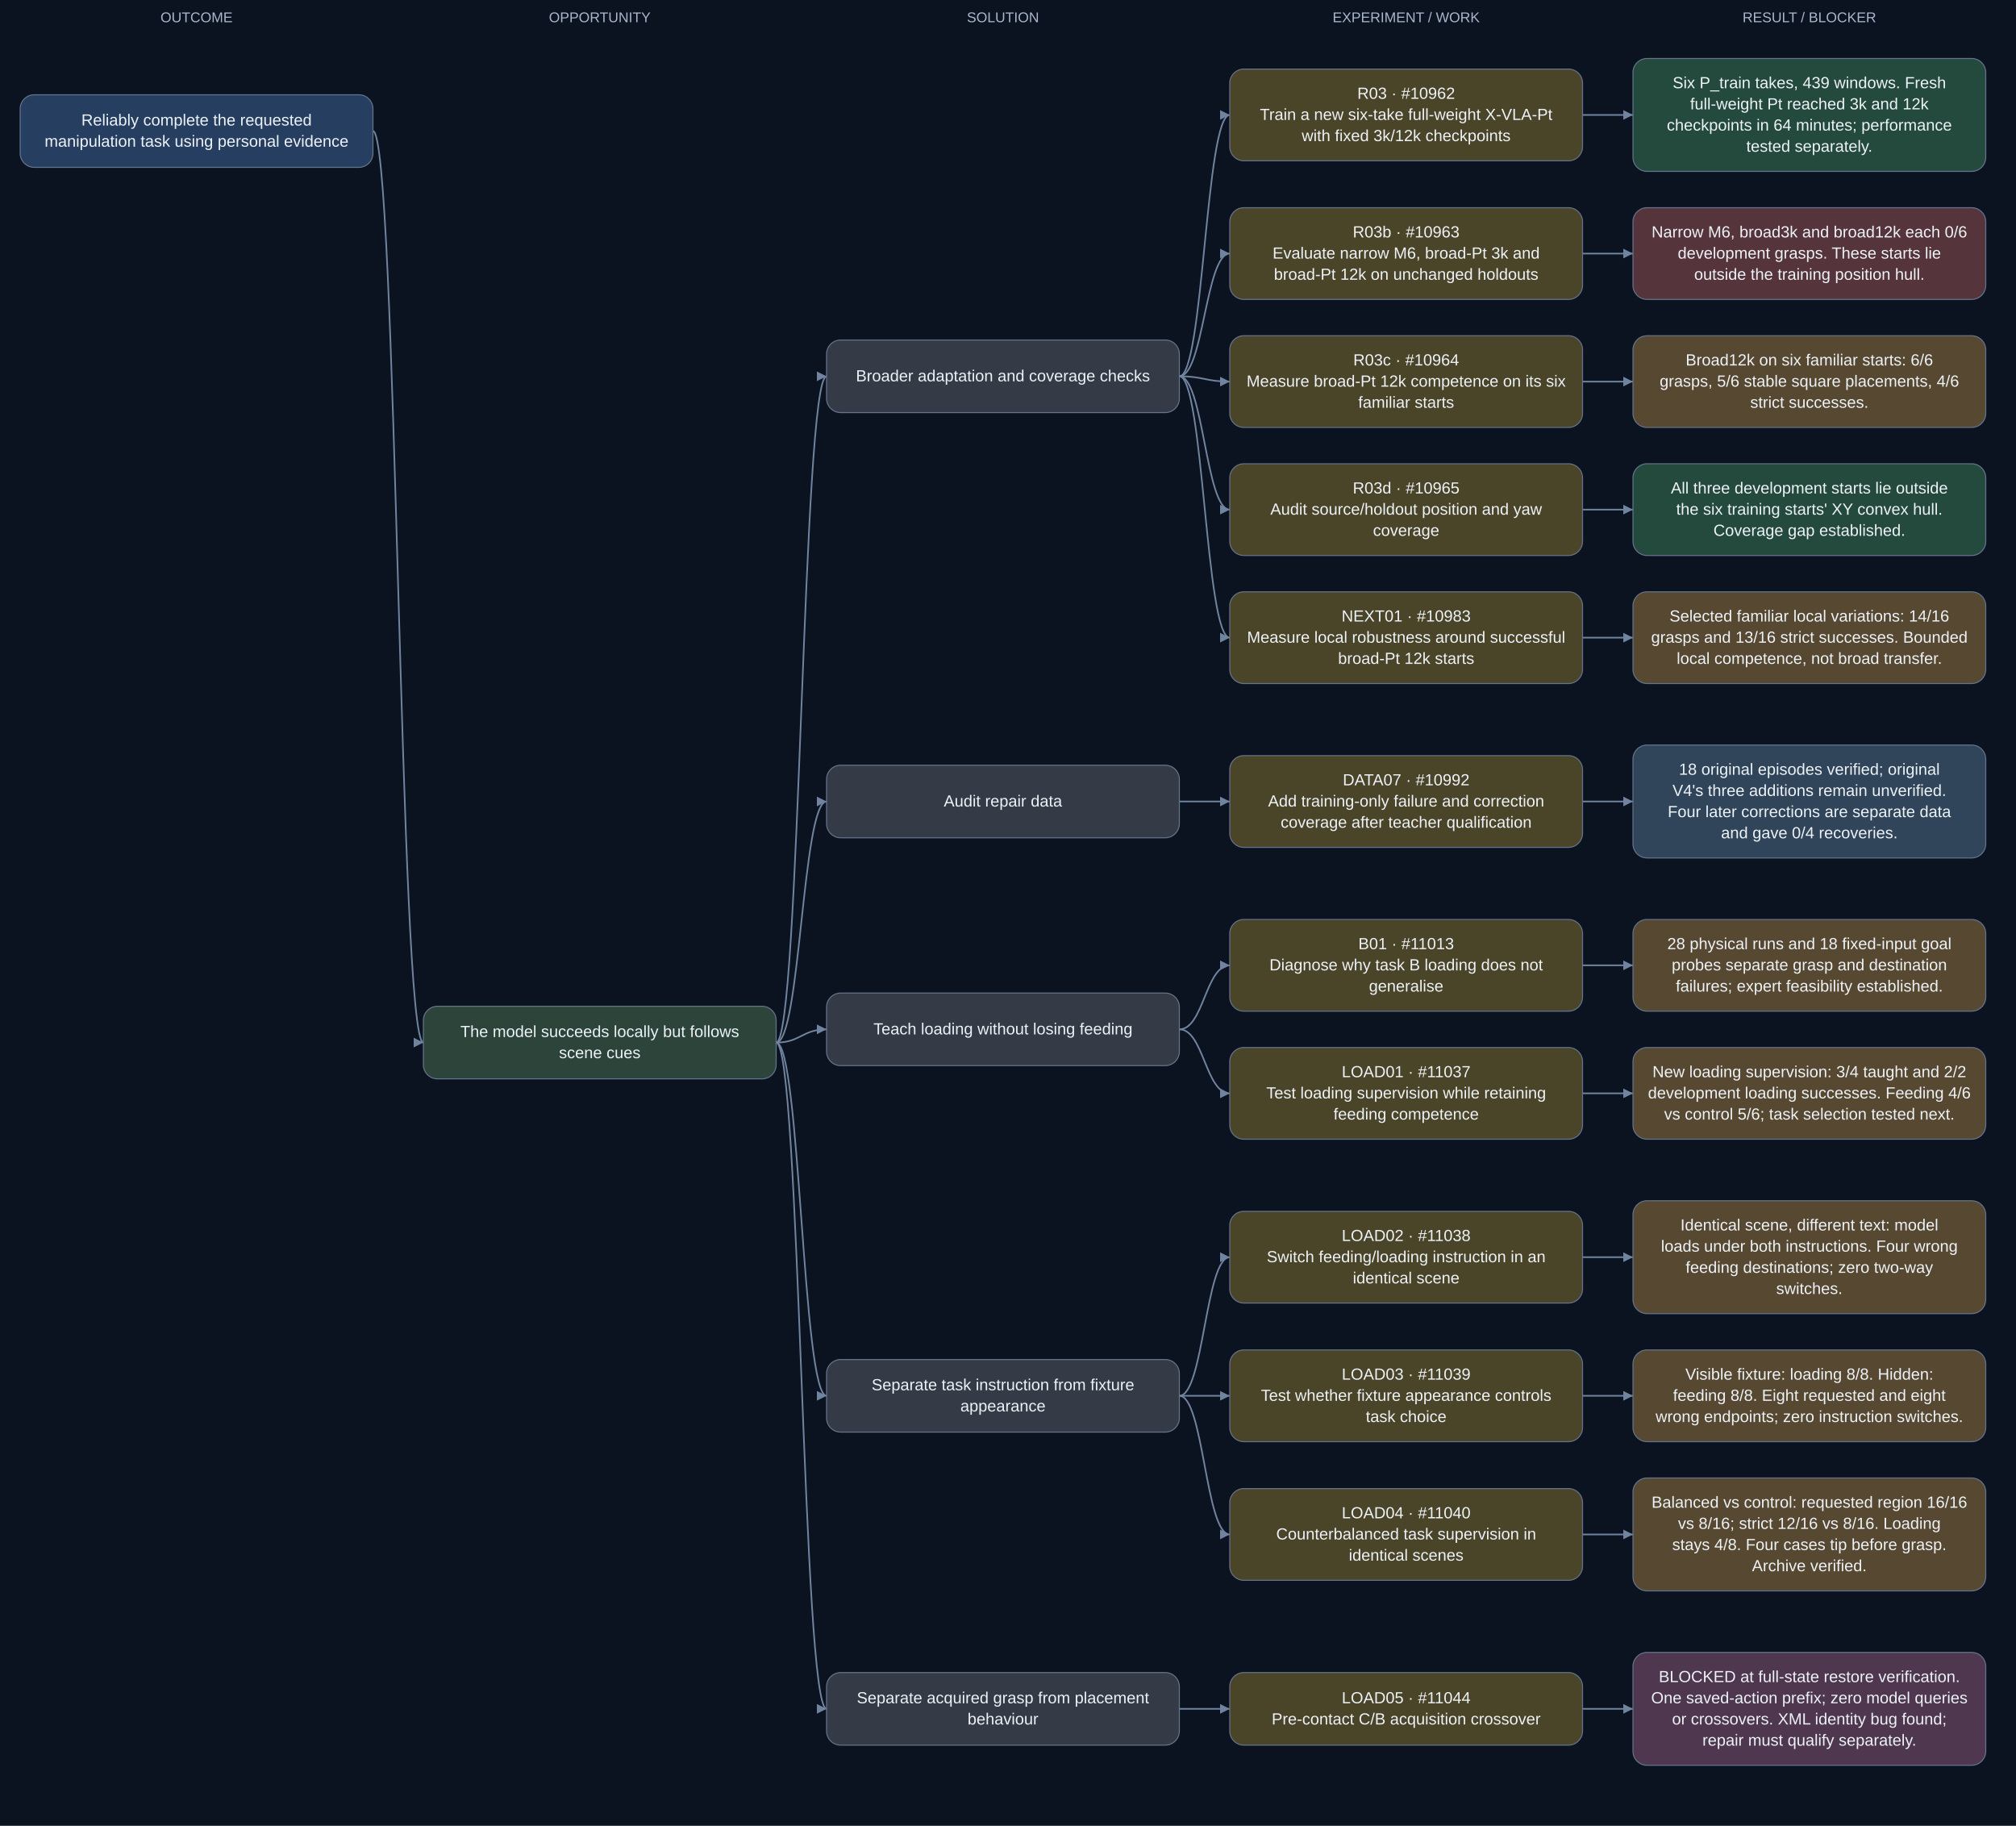
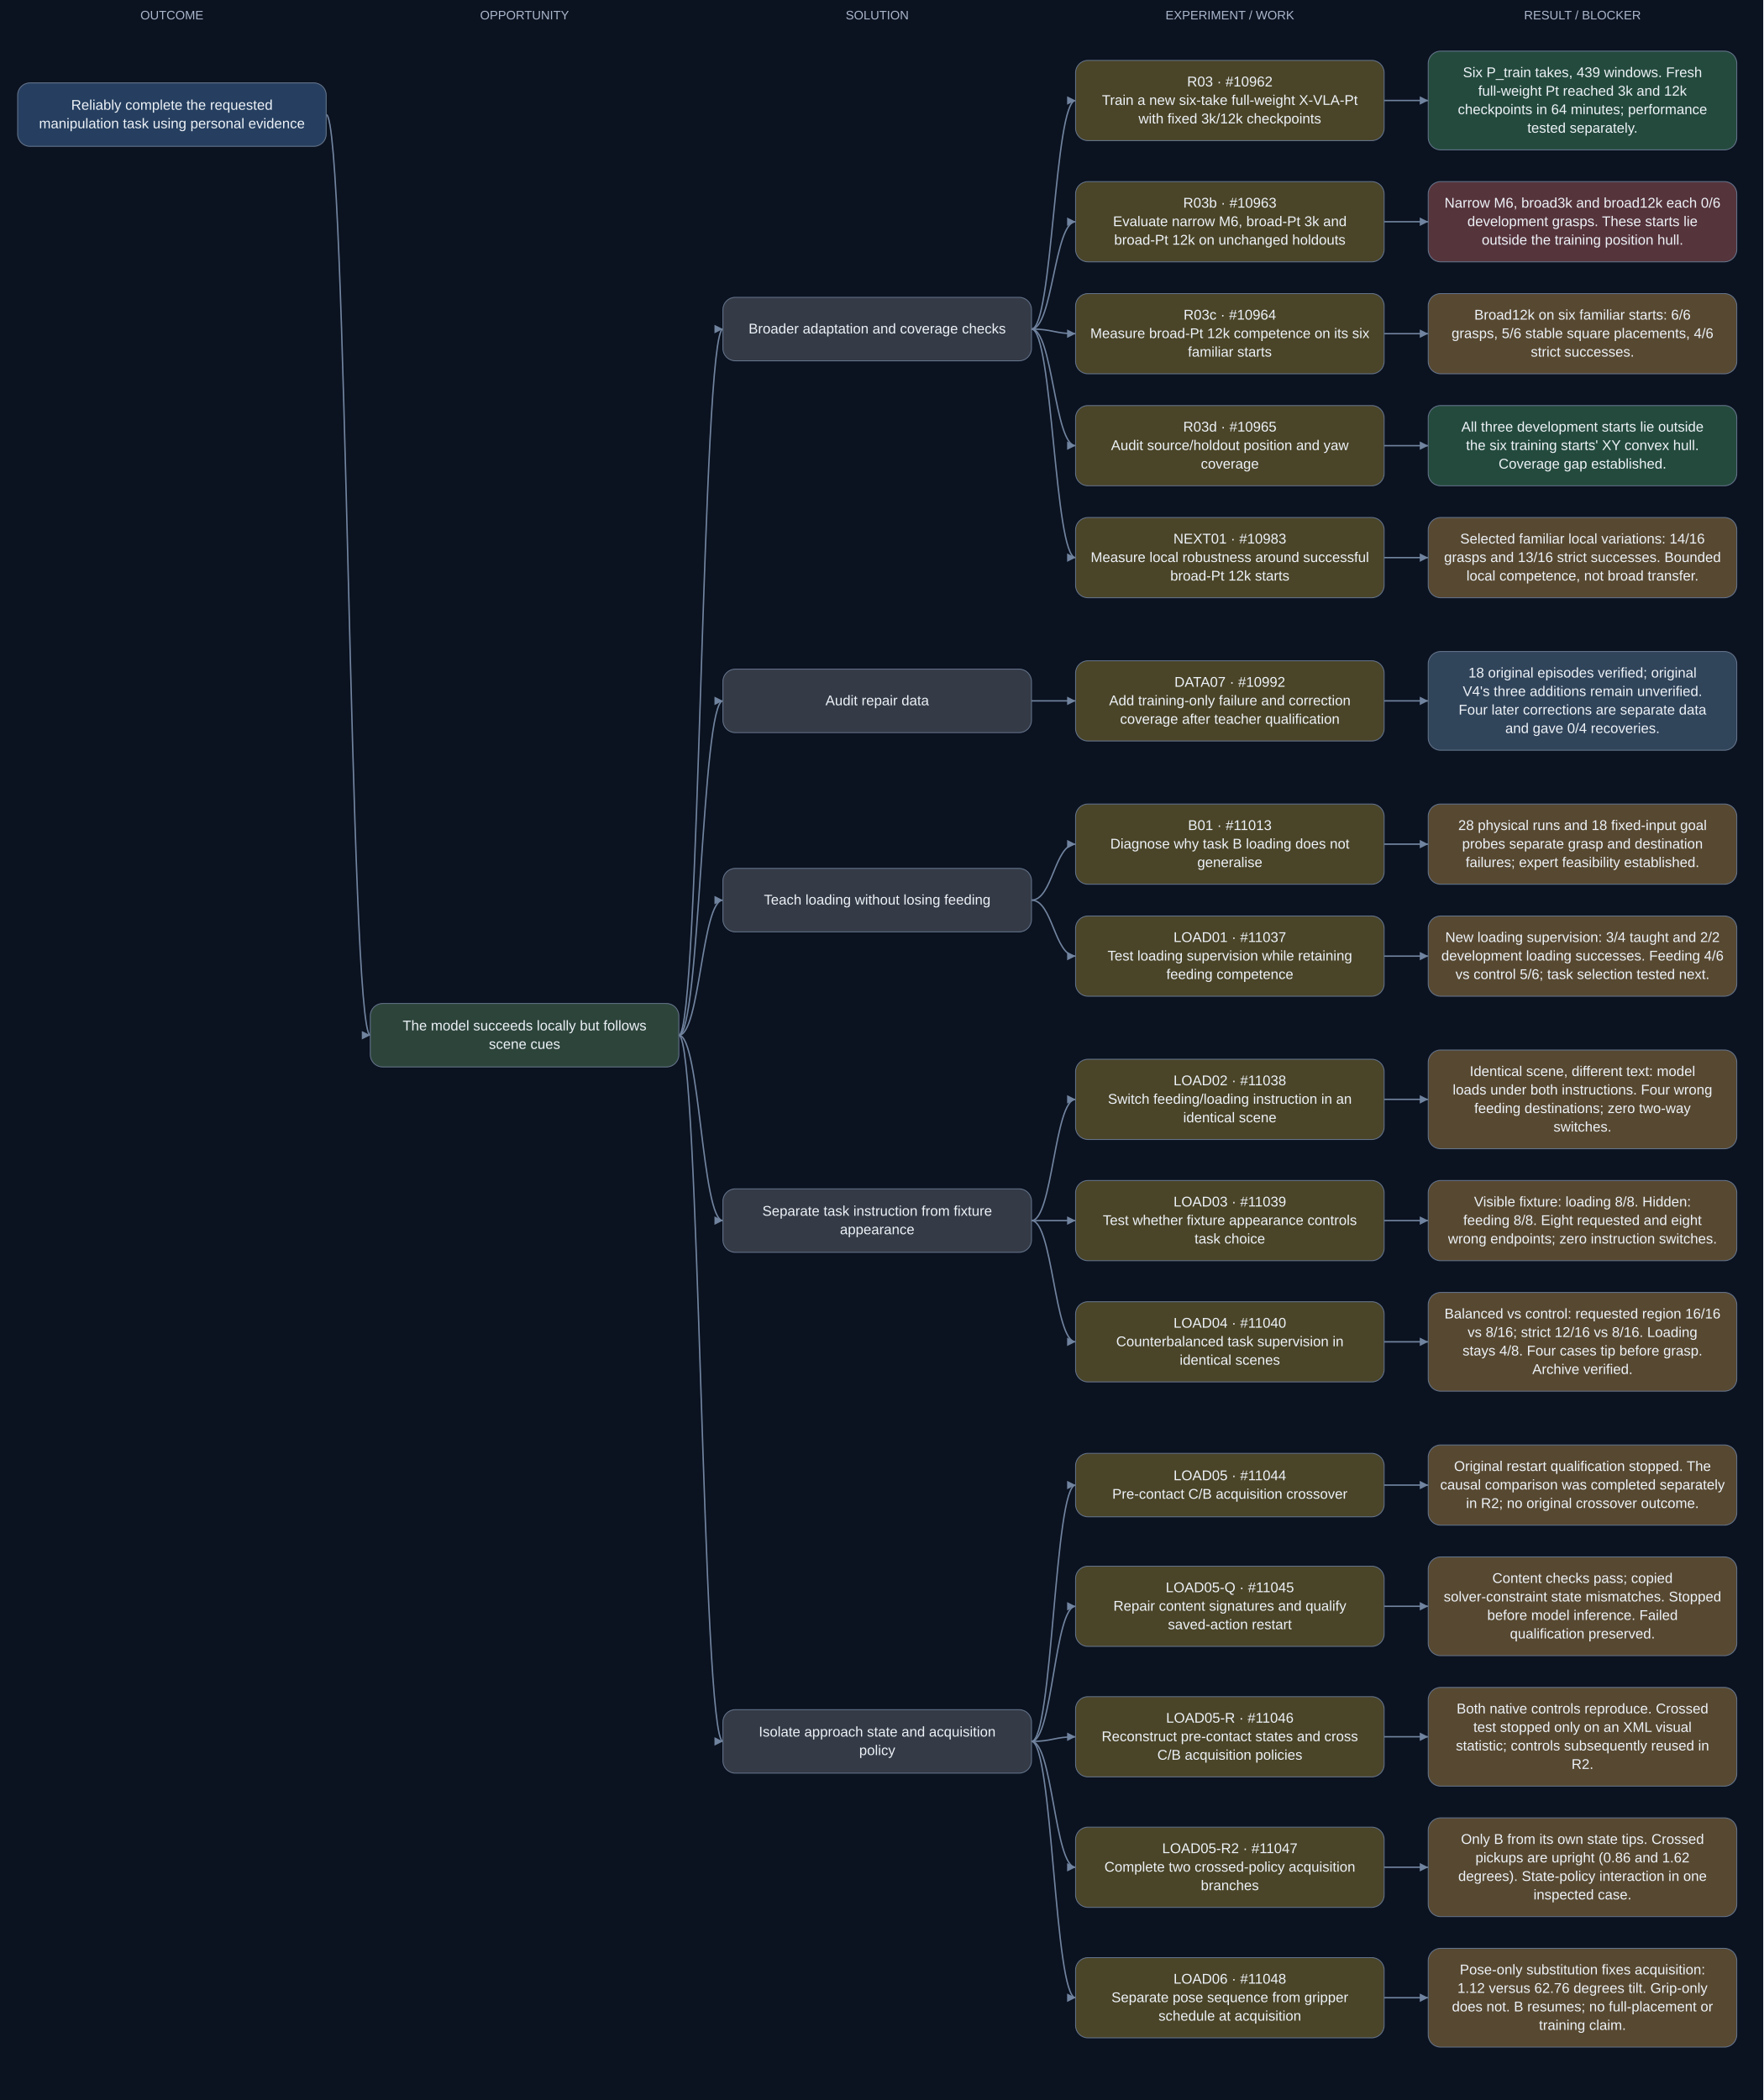
- <svg xmlns="http://www.w3.org/2000/svg" width="2000" height="1811.0" viewBox="0 0 2000 1811.0" role="img" aria-label="Typhon opportunity solution tree: generalisation">
-   <rect width="2000" height="1811.0" fill="#0b1220" />
+ <svg xmlns="http://www.w3.org/2000/svg" width="2000" height="2382.0" viewBox="0 0 2000 2382.0" role="img" aria-label="Typhon opportunity solution tree: generalisation">
+   <rect width="2000" height="2382.0" fill="#0b1220" />
  <defs>
    <marker id="arrow" markerWidth="6" markerHeight="6" refX="6" refY="3" orient="auto">
      <path d="M0,0 L6,3 L0,6 Z" fill="#71849f" />
    </marker>
  </defs>
  <text x="195" y="22" text-anchor="middle" fill="#aab7cc" font-family="Arial,sans-serif" font-size="14">OUTCOME</text>
  <text x="595" y="22" text-anchor="middle" fill="#aab7cc" font-family="Arial,sans-serif" font-size="14">OPPORTUNITY</text>
  <text x="995" y="22" text-anchor="middle" fill="#aab7cc" font-family="Arial,sans-serif" font-size="14">SOLUTION</text>
  <text x="1395" y="22" text-anchor="middle" fill="#aab7cc" font-family="Arial,sans-serif" font-size="14">EXPERIMENT / WORK</text>
  <text x="1795" y="22" text-anchor="middle" fill="#aab7cc" font-family="Arial,sans-serif" font-size="14">RESULT / BLOCKER</text>
  <path d="M1170,373.25 C1194,373.25 1196,114.0 1220,114.0" fill="none" stroke="#71849f" stroke-width="1.6" marker-end="url(#arrow)" />
  <path d="M1570,114.0 C1594,114.0 1596,114.0 1620,114.0" fill="none" stroke="#71849f" stroke-width="1.6" marker-end="url(#arrow)" />
  <path d="M1170,373.25 C1194,373.25 1196,251.5 1220,251.5" fill="none" stroke="#71849f" stroke-width="1.6" marker-end="url(#arrow)" />
  <path d="M1570,251.5 C1594,251.5 1596,251.5 1620,251.5" fill="none" stroke="#71849f" stroke-width="1.6" marker-end="url(#arrow)" />
  <path d="M1170,373.25 C1194,373.25 1196,378.5 1220,378.5" fill="none" stroke="#71849f" stroke-width="1.6" marker-end="url(#arrow)" />
  <path d="M1570,378.5 C1594,378.5 1596,378.5 1620,378.5" fill="none" stroke="#71849f" stroke-width="1.6" marker-end="url(#arrow)" />
  <path d="M1170,373.25 C1194,373.25 1196,505.5 1220,505.5" fill="none" stroke="#71849f" stroke-width="1.6" marker-end="url(#arrow)" />
  <path d="M1570,505.5 C1594,505.5 1596,505.5 1620,505.5" fill="none" stroke="#71849f" stroke-width="1.6" marker-end="url(#arrow)" />
  <path d="M1170,373.25 C1194,373.25 1196,632.5 1220,632.5" fill="none" stroke="#71849f" stroke-width="1.6" marker-end="url(#arrow)" />
  <path d="M1570,632.5 C1594,632.5 1596,632.5 1620,632.5" fill="none" stroke="#71849f" stroke-width="1.6" marker-end="url(#arrow)" />
-   <path d="M770,1034.12 C794,1034.12 796,373.25 820,373.25" fill="none" stroke="#71849f" stroke-width="1.6" marker-end="url(#arrow)" />
+   <path d="M770,1174.25 C794,1174.25 796,373.25 820,373.25" fill="none" stroke="#71849f" stroke-width="1.6" marker-end="url(#arrow)" />
  <path d="M1170,795.0 C1194,795.0 1196,795.0 1220,795.0" fill="none" stroke="#71849f" stroke-width="1.6" marker-end="url(#arrow)" />
  <path d="M1570,795.0 C1594,795.0 1596,795.0 1620,795.0" fill="none" stroke="#71849f" stroke-width="1.6" marker-end="url(#arrow)" />
-   <path d="M770,1034.12 C794,1034.12 796,795.0 820,795.0" fill="none" stroke="#71849f" stroke-width="1.6" marker-end="url(#arrow)" />
+   <path d="M770,1174.25 C794,1174.25 796,795.0 820,795.0" fill="none" stroke="#71849f" stroke-width="1.6" marker-end="url(#arrow)" />
  <path d="M1170,1021.0 C1194,1021.0 1196,957.5 1220,957.5" fill="none" stroke="#71849f" stroke-width="1.6" marker-end="url(#arrow)" />
  <path d="M1570,957.5 C1594,957.5 1596,957.5 1620,957.5" fill="none" stroke="#71849f" stroke-width="1.6" marker-end="url(#arrow)" />
  <path d="M1170,1021.0 C1194,1021.0 1196,1084.5 1220,1084.5" fill="none" stroke="#71849f" stroke-width="1.6" marker-end="url(#arrow)" />
  <path d="M1570,1084.5 C1594,1084.5 1596,1084.5 1620,1084.5" fill="none" stroke="#71849f" stroke-width="1.6" marker-end="url(#arrow)" />
-   <path d="M770,1034.12 C794,1034.12 796,1021.0 820,1021.0" fill="none" stroke="#71849f" stroke-width="1.6" marker-end="url(#arrow)" />
+   <path d="M770,1174.25 C794,1174.25 796,1021.0 820,1021.0" fill="none" stroke="#71849f" stroke-width="1.6" marker-end="url(#arrow)" />
  <path d="M1170,1384.5 C1194,1384.5 1196,1247.0 1220,1247.0" fill="none" stroke="#71849f" stroke-width="1.6" marker-end="url(#arrow)" />
  <path d="M1570,1247.0 C1594,1247.0 1596,1247.0 1620,1247.0" fill="none" stroke="#71849f" stroke-width="1.6" marker-end="url(#arrow)" />
  <path d="M1170,1384.5 C1194,1384.5 1196,1384.5 1220,1384.5" fill="none" stroke="#71849f" stroke-width="1.6" marker-end="url(#arrow)" />
  <path d="M1570,1384.5 C1594,1384.5 1596,1384.5 1620,1384.5" fill="none" stroke="#71849f" stroke-width="1.6" marker-end="url(#arrow)" />
  <path d="M1170,1384.5 C1194,1384.5 1196,1522.0 1220,1522.0" fill="none" stroke="#71849f" stroke-width="1.6" marker-end="url(#arrow)" />
  <path d="M1570,1522.0 C1594,1522.0 1596,1522.0 1620,1522.0" fill="none" stroke="#71849f" stroke-width="1.6" marker-end="url(#arrow)" />
-   <path d="M770,1034.12 C794,1034.12 796,1384.5 820,1384.5" fill="none" stroke="#71849f" stroke-width="1.6" marker-end="url(#arrow)" />
-   <path d="M1170,1695.0 C1194,1695.0 1196,1695.0 1220,1695.0" fill="none" stroke="#71849f" stroke-width="1.6" marker-end="url(#arrow)" />
-   <path d="M1570,1695.0 C1594,1695.0 1596,1695.0 1620,1695.0" fill="none" stroke="#71849f" stroke-width="1.6" marker-end="url(#arrow)" />
-   <path d="M770,1034.12 C794,1034.12 796,1695.0 820,1695.0" fill="none" stroke="#71849f" stroke-width="1.6" marker-end="url(#arrow)" />
-   <path d="M370,130.0 C394,130.0 396,1034.12 420,1034.12" fill="none" stroke="#71849f" stroke-width="1.6" marker-end="url(#arrow)" />
+   <path d="M770,1174.25 C794,1174.25 796,1384.5 820,1384.5" fill="none" stroke="#71849f" stroke-width="1.6" marker-end="url(#arrow)" />
+   <path d="M1170,1975.25 C1194,1975.25 1196,1684.5 1220,1684.5" fill="none" stroke="#71849f" stroke-width="1.6" marker-end="url(#arrow)" />
+   <path d="M1570,1684.5 C1594,1684.5 1596,1684.5 1620,1684.5" fill="none" stroke="#71849f" stroke-width="1.6" marker-end="url(#arrow)" />
+   <path d="M1170,1975.25 C1194,1975.25 1196,1822.0 1220,1822.0" fill="none" stroke="#71849f" stroke-width="1.6" marker-end="url(#arrow)" />
+   <path d="M1570,1822.0 C1594,1822.0 1596,1822.0 1620,1822.0" fill="none" stroke="#71849f" stroke-width="1.6" marker-end="url(#arrow)" />
+   <path d="M1170,1975.25 C1194,1975.25 1196,1970.0 1220,1970.0" fill="none" stroke="#71849f" stroke-width="1.6" marker-end="url(#arrow)" />
+   <path d="M1570,1970.0 C1594,1970.0 1596,1970.0 1620,1970.0" fill="none" stroke="#71849f" stroke-width="1.6" marker-end="url(#arrow)" />
+   <path d="M1170,1975.25 C1194,1975.25 1196,2118.0 1220,2118.0" fill="none" stroke="#71849f" stroke-width="1.6" marker-end="url(#arrow)" />
+   <path d="M1570,2118.0 C1594,2118.0 1596,2118.0 1620,2118.0" fill="none" stroke="#71849f" stroke-width="1.6" marker-end="url(#arrow)" />
+   <path d="M1170,1975.25 C1194,1975.25 1196,2266.0 1220,2266.0" fill="none" stroke="#71849f" stroke-width="1.6" marker-end="url(#arrow)" />
+   <path d="M1570,2266.0 C1594,2266.0 1596,2266.0 1620,2266.0" fill="none" stroke="#71849f" stroke-width="1.6" marker-end="url(#arrow)" />
+   <path d="M770,1174.25 C794,1174.25 796,1975.25 820,1975.25" fill="none" stroke="#71849f" stroke-width="1.6" marker-end="url(#arrow)" />
+   <path d="M370,130.0 C394,130.0 396,1174.25 420,1174.25" fill="none" stroke="#71849f" stroke-width="1.6" marker-end="url(#arrow)" />
  <a href="http://127.0.0.1:4001/?project=typhon-research#ticket=10962" target="_blank">
    <g id="T10962">
      <rect x="1220" y="68.5" width="350" height="91" rx="14" fill="#4a4428" stroke="#64748b" />
      <text x="1395" y="98.0" text-anchor="middle" fill="#edf2f7" font-family="Arial,sans-serif" font-size="16">R03 · #10962</text>
      <text x="1395" y="119.0" text-anchor="middle" fill="#edf2f7" font-family="Arial,sans-serif" font-size="16">Train a new six-take full-weight X-VLA-Pt</text>
      <text x="1395" y="140.0" text-anchor="middle" fill="#edf2f7" font-family="Arial,sans-serif" font-size="16">with fixed 3k/12k checkpoints</text>
    </g>
  </a>
  <g id="R10962">
    <rect x="1620" y="58.0" width="350" height="112" rx="14" fill="#244a3d" stroke="#64748b" />
    <text x="1795" y="87.5" text-anchor="middle" fill="#edf2f7" font-family="Arial,sans-serif" font-size="16">Six P_train takes, 439 windows. Fresh</text>
    <text x="1795" y="108.5" text-anchor="middle" fill="#edf2f7" font-family="Arial,sans-serif" font-size="16">full-weight Pt reached 3k and 12k</text>
    <text x="1795" y="129.5" text-anchor="middle" fill="#edf2f7" font-family="Arial,sans-serif" font-size="16">checkpoints in 64 minutes; performance</text>
    <text x="1795" y="150.5" text-anchor="middle" fill="#edf2f7" font-family="Arial,sans-serif" font-size="16">tested separately.</text>
  </g>
  <a href="http://127.0.0.1:4001/?project=typhon-research#ticket=10963" target="_blank">
    <g id="T10963">
      <rect x="1220" y="206.0" width="350" height="91" rx="14" fill="#4a4428" stroke="#64748b" />
      <text x="1395" y="235.5" text-anchor="middle" fill="#edf2f7" font-family="Arial,sans-serif" font-size="16">R03b · #10963</text>
      <text x="1395" y="256.5" text-anchor="middle" fill="#edf2f7" font-family="Arial,sans-serif" font-size="16">Evaluate narrow M6, broad-Pt 3k and</text>
      <text x="1395" y="277.5" text-anchor="middle" fill="#edf2f7" font-family="Arial,sans-serif" font-size="16">broad-Pt 12k on unchanged holdouts</text>
    </g>
  </a>
  <g id="R10963">
    <rect x="1620" y="206.0" width="350" height="91" rx="14" fill="#56343c" stroke="#64748b" />
    <text x="1795" y="235.5" text-anchor="middle" fill="#edf2f7" font-family="Arial,sans-serif" font-size="16">Narrow M6, broad3k and broad12k each 0/6</text>
    <text x="1795" y="256.5" text-anchor="middle" fill="#edf2f7" font-family="Arial,sans-serif" font-size="16">development grasps. These starts lie</text>
    <text x="1795" y="277.5" text-anchor="middle" fill="#edf2f7" font-family="Arial,sans-serif" font-size="16">outside the training position hull.</text>
  </g>
  <a href="http://127.0.0.1:4001/?project=typhon-research#ticket=10964" target="_blank">
    <g id="T10964">
      <rect x="1220" y="333.0" width="350" height="91" rx="14" fill="#4a4428" stroke="#64748b" />
      <text x="1395" y="362.5" text-anchor="middle" fill="#edf2f7" font-family="Arial,sans-serif" font-size="16">R03c · #10964</text>
      <text x="1395" y="383.5" text-anchor="middle" fill="#edf2f7" font-family="Arial,sans-serif" font-size="16">Measure broad-Pt 12k competence on its six</text>
      <text x="1395" y="404.5" text-anchor="middle" fill="#edf2f7" font-family="Arial,sans-serif" font-size="16">familiar starts</text>
    </g>
  </a>
  <g id="R10964">
    <rect x="1620" y="333.0" width="350" height="91" rx="14" fill="#574831" stroke="#64748b" />
    <text x="1795" y="362.5" text-anchor="middle" fill="#edf2f7" font-family="Arial,sans-serif" font-size="16">Broad12k on six familiar starts: 6/6</text>
    <text x="1795" y="383.5" text-anchor="middle" fill="#edf2f7" font-family="Arial,sans-serif" font-size="16">grasps, 5/6 stable square placements, 4/6</text>
    <text x="1795" y="404.5" text-anchor="middle" fill="#edf2f7" font-family="Arial,sans-serif" font-size="16">strict successes.</text>
  </g>
  <a href="http://127.0.0.1:4001/?project=typhon-research#ticket=10965" target="_blank">
    <g id="T10965">
      <rect x="1220" y="460.0" width="350" height="91" rx="14" fill="#4a4428" stroke="#64748b" />
      <text x="1395" y="489.5" text-anchor="middle" fill="#edf2f7" font-family="Arial,sans-serif" font-size="16">R03d · #10965</text>
      <text x="1395" y="510.5" text-anchor="middle" fill="#edf2f7" font-family="Arial,sans-serif" font-size="16">Audit source/holdout position and yaw</text>
      <text x="1395" y="531.5" text-anchor="middle" fill="#edf2f7" font-family="Arial,sans-serif" font-size="16">coverage</text>
    </g>
  </a>
  <g id="R10965">
    <rect x="1620" y="460.0" width="350" height="91" rx="14" fill="#244a3d" stroke="#64748b" />
    <text x="1795" y="489.5" text-anchor="middle" fill="#edf2f7" font-family="Arial,sans-serif" font-size="16">All three development starts lie outside</text>
    <text x="1795" y="510.5" text-anchor="middle" fill="#edf2f7" font-family="Arial,sans-serif" font-size="16">the six training starts' XY convex hull.</text>
    <text x="1795" y="531.5" text-anchor="middle" fill="#edf2f7" font-family="Arial,sans-serif" font-size="16">Coverage gap established.</text>
  </g>
  <a href="http://127.0.0.1:4001/?project=typhon-research#ticket=10983" target="_blank">
    <g id="T10983">
      <rect x="1220" y="587.0" width="350" height="91" rx="14" fill="#4a4428" stroke="#64748b" />
      <text x="1395" y="616.5" text-anchor="middle" fill="#edf2f7" font-family="Arial,sans-serif" font-size="16">NEXT01 · #10983</text>
      <text x="1395" y="637.5" text-anchor="middle" fill="#edf2f7" font-family="Arial,sans-serif" font-size="16">Measure local robustness around successful</text>
      <text x="1395" y="658.5" text-anchor="middle" fill="#edf2f7" font-family="Arial,sans-serif" font-size="16">broad-Pt 12k starts</text>
    </g>
  </a>
  <g id="R10983">
    <rect x="1620" y="587.0" width="350" height="91" rx="14" fill="#574831" stroke="#64748b" />
    <text x="1795" y="616.5" text-anchor="middle" fill="#edf2f7" font-family="Arial,sans-serif" font-size="16">Selected familiar local variations: 14/16</text>
    <text x="1795" y="637.5" text-anchor="middle" fill="#edf2f7" font-family="Arial,sans-serif" font-size="16">grasps and 13/16 strict successes. Bounded</text>
    <text x="1795" y="658.5" text-anchor="middle" fill="#edf2f7" font-family="Arial,sans-serif" font-size="16">local competence, not broad transfer.</text>
  </g>
  <g id="S_generalisation_0">
    <rect x="820" y="337.25" width="350" height="72" rx="14" fill="#343a46" stroke="#64748b" />
    <text x="995" y="378.25" text-anchor="middle" fill="#edf2f7" font-family="Arial,sans-serif" font-size="16">Broader adaptation and coverage checks</text>
  </g>
  <a href="http://127.0.0.1:4001/?project=typhon-research#ticket=10992" target="_blank">
    <g id="T10992">
      <rect x="1220" y="749.5" width="350" height="91" rx="14" fill="#4a4428" stroke="#64748b" />
      <text x="1395" y="779.0" text-anchor="middle" fill="#edf2f7" font-family="Arial,sans-serif" font-size="16">DATA07 · #10992</text>
      <text x="1395" y="800.0" text-anchor="middle" fill="#edf2f7" font-family="Arial,sans-serif" font-size="16">Add training-only failure and correction</text>
      <text x="1395" y="821.0" text-anchor="middle" fill="#edf2f7" font-family="Arial,sans-serif" font-size="16">coverage after teacher qualification</text>
    </g>
  </a>
  <g id="R10992">
    <rect x="1620" y="739.0" width="350" height="112" rx="14" fill="#30445a" stroke="#64748b" />
    <text x="1795" y="768.5" text-anchor="middle" fill="#edf2f7" font-family="Arial,sans-serif" font-size="16">18 original episodes verified; original</text>
    <text x="1795" y="789.5" text-anchor="middle" fill="#edf2f7" font-family="Arial,sans-serif" font-size="16">V4's three additions remain unverified.</text>
    <text x="1795" y="810.5" text-anchor="middle" fill="#edf2f7" font-family="Arial,sans-serif" font-size="16">Four later corrections are separate data</text>
    <text x="1795" y="831.5" text-anchor="middle" fill="#edf2f7" font-family="Arial,sans-serif" font-size="16">and gave 0/4 recoveries.</text>
  </g>
  <g id="S_generalisation_1">
    <rect x="820" y="759.0" width="350" height="72" rx="14" fill="#343a46" stroke="#64748b" />
    <text x="995" y="800.0" text-anchor="middle" fill="#edf2f7" font-family="Arial,sans-serif" font-size="16">Audit repair data</text>
  </g>
  <a href="http://127.0.0.1:4001/?project=typhon-research#ticket=11013" target="_blank">
    <g id="T11013">
      <rect x="1220" y="912.0" width="350" height="91" rx="14" fill="#4a4428" stroke="#64748b" />
      <text x="1395" y="941.5" text-anchor="middle" fill="#edf2f7" font-family="Arial,sans-serif" font-size="16">B01 · #11013</text>
      <text x="1395" y="962.5" text-anchor="middle" fill="#edf2f7" font-family="Arial,sans-serif" font-size="16">Diagnose why task B loading does not</text>
      <text x="1395" y="983.5" text-anchor="middle" fill="#edf2f7" font-family="Arial,sans-serif" font-size="16">generalise</text>
    </g>
  </a>
  <g id="R11013">
    <rect x="1620" y="912.0" width="350" height="91" rx="14" fill="#574831" stroke="#64748b" />
    <text x="1795" y="941.5" text-anchor="middle" fill="#edf2f7" font-family="Arial,sans-serif" font-size="16">28 physical runs and 18 fixed-input goal</text>
    <text x="1795" y="962.5" text-anchor="middle" fill="#edf2f7" font-family="Arial,sans-serif" font-size="16">probes separate grasp and destination</text>
    <text x="1795" y="983.5" text-anchor="middle" fill="#edf2f7" font-family="Arial,sans-serif" font-size="16">failures; expert feasibility established.</text>
  </g>
  <a href="http://127.0.0.1:4001/?project=typhon-research#ticket=11037" target="_blank">
    <g id="T11037">
      <rect x="1220" y="1039.0" width="350" height="91" rx="14" fill="#4a4428" stroke="#64748b" />
      <text x="1395" y="1068.5" text-anchor="middle" fill="#edf2f7" font-family="Arial,sans-serif" font-size="16">LOAD01 · #11037</text>
      <text x="1395" y="1089.5" text-anchor="middle" fill="#edf2f7" font-family="Arial,sans-serif" font-size="16">Test loading supervision while retaining</text>
      <text x="1395" y="1110.5" text-anchor="middle" fill="#edf2f7" font-family="Arial,sans-serif" font-size="16">feeding competence</text>
    </g>
  </a>
  <g id="R11037">
    <rect x="1620" y="1039.0" width="350" height="91" rx="14" fill="#574831" stroke="#64748b" />
    <text x="1795" y="1068.5" text-anchor="middle" fill="#edf2f7" font-family="Arial,sans-serif" font-size="16">New loading supervision: 3/4 taught and 2/2</text>
    <text x="1795" y="1089.5" text-anchor="middle" fill="#edf2f7" font-family="Arial,sans-serif" font-size="16">development loading successes. Feeding 4/6</text>
    <text x="1795" y="1110.5" text-anchor="middle" fill="#edf2f7" font-family="Arial,sans-serif" font-size="16">vs control 5/6; task selection tested next.</text>
  </g>
  <g id="S_generalisation_2">
    <rect x="820" y="985.0" width="350" height="72" rx="14" fill="#343a46" stroke="#64748b" />
    <text x="995" y="1026.0" text-anchor="middle" fill="#edf2f7" font-family="Arial,sans-serif" font-size="16">Teach loading without losing feeding</text>
  </g>
  <a href="http://127.0.0.1:4001/?project=typhon-research#ticket=11038" target="_blank">
    <g id="T11038">
      <rect x="1220" y="1201.5" width="350" height="91" rx="14" fill="#4a4428" stroke="#64748b" />
      <text x="1395" y="1231.0" text-anchor="middle" fill="#edf2f7" font-family="Arial,sans-serif" font-size="16">LOAD02 · #11038</text>
      <text x="1395" y="1252.0" text-anchor="middle" fill="#edf2f7" font-family="Arial,sans-serif" font-size="16">Switch feeding/loading instruction in an</text>
      <text x="1395" y="1273.0" text-anchor="middle" fill="#edf2f7" font-family="Arial,sans-serif" font-size="16">identical scene</text>
    </g>
  </a>
  <g id="R11038">
    <rect x="1620" y="1191.0" width="350" height="112" rx="14" fill="#574831" stroke="#64748b" />
    <text x="1795" y="1220.5" text-anchor="middle" fill="#edf2f7" font-family="Arial,sans-serif" font-size="16">Identical scene, different text: model</text>
    <text x="1795" y="1241.5" text-anchor="middle" fill="#edf2f7" font-family="Arial,sans-serif" font-size="16">loads under both instructions. Four wrong</text>
    <text x="1795" y="1262.5" text-anchor="middle" fill="#edf2f7" font-family="Arial,sans-serif" font-size="16">feeding destinations; zero two-way</text>
    <text x="1795" y="1283.5" text-anchor="middle" fill="#edf2f7" font-family="Arial,sans-serif" font-size="16">switches.</text>
  </g>
  <a href="http://127.0.0.1:4001/?project=typhon-research#ticket=11039" target="_blank">
    <g id="T11039">
      <rect x="1220" y="1339.0" width="350" height="91" rx="14" fill="#4a4428" stroke="#64748b" />
      <text x="1395" y="1368.5" text-anchor="middle" fill="#edf2f7" font-family="Arial,sans-serif" font-size="16">LOAD03 · #11039</text>
      <text x="1395" y="1389.5" text-anchor="middle" fill="#edf2f7" font-family="Arial,sans-serif" font-size="16">Test whether fixture appearance controls</text>
      <text x="1395" y="1410.5" text-anchor="middle" fill="#edf2f7" font-family="Arial,sans-serif" font-size="16">task choice</text>
    </g>
  </a>
  <g id="R11039">
    <rect x="1620" y="1339.0" width="350" height="91" rx="14" fill="#574831" stroke="#64748b" />
    <text x="1795" y="1368.5" text-anchor="middle" fill="#edf2f7" font-family="Arial,sans-serif" font-size="16">Visible fixture: loading 8/8. Hidden:</text>
    <text x="1795" y="1389.5" text-anchor="middle" fill="#edf2f7" font-family="Arial,sans-serif" font-size="16">feeding 8/8. Eight requested and eight</text>
    <text x="1795" y="1410.5" text-anchor="middle" fill="#edf2f7" font-family="Arial,sans-serif" font-size="16">wrong endpoints; zero instruction switches.</text>
  </g>
  <a href="http://127.0.0.1:4001/?project=typhon-research#ticket=11040" target="_blank">
    <g id="T11040">
      <rect x="1220" y="1476.5" width="350" height="91" rx="14" fill="#4a4428" stroke="#64748b" />
      <text x="1395" y="1506.0" text-anchor="middle" fill="#edf2f7" font-family="Arial,sans-serif" font-size="16">LOAD04 · #11040</text>
      <text x="1395" y="1527.0" text-anchor="middle" fill="#edf2f7" font-family="Arial,sans-serif" font-size="16">Counterbalanced task supervision in</text>
      <text x="1395" y="1548.0" text-anchor="middle" fill="#edf2f7" font-family="Arial,sans-serif" font-size="16">identical scenes</text>
    </g>
  </a>
  <g id="R11040">
    <rect x="1620" y="1466.0" width="350" height="112" rx="14" fill="#574831" stroke="#64748b" />
    <text x="1795" y="1495.5" text-anchor="middle" fill="#edf2f7" font-family="Arial,sans-serif" font-size="16">Balanced vs control: requested region 16/16</text>
    <text x="1795" y="1516.5" text-anchor="middle" fill="#edf2f7" font-family="Arial,sans-serif" font-size="16">vs 8/16; strict 12/16 vs 8/16. Loading</text>
    <text x="1795" y="1537.5" text-anchor="middle" fill="#edf2f7" font-family="Arial,sans-serif" font-size="16">stays 4/8. Four cases tip before grasp.</text>
    <text x="1795" y="1558.5" text-anchor="middle" fill="#edf2f7" font-family="Arial,sans-serif" font-size="16">Archive verified.</text>
  </g>
  <g id="S_generalisation_3">
    <rect x="820" y="1348.5" width="350" height="72" rx="14" fill="#343a46" stroke="#64748b" />
    <text x="995" y="1379.0" text-anchor="middle" fill="#edf2f7" font-family="Arial,sans-serif" font-size="16">Separate task instruction from fixture</text>
    <text x="995" y="1400.0" text-anchor="middle" fill="#edf2f7" font-family="Arial,sans-serif" font-size="16">appearance</text>
  </g>
  <a href="http://127.0.0.1:4001/?project=typhon-research#ticket=11044" target="_blank">
    <g id="T11044">
-       <rect x="1220" y="1659.0" width="350" height="72" rx="14" fill="#4a4428" stroke="#64748b" />
-       <text x="1395" y="1689.5" text-anchor="middle" fill="#edf2f7" font-family="Arial,sans-serif" font-size="16">LOAD05 · #11044</text>
-       <text x="1395" y="1710.5" text-anchor="middle" fill="#edf2f7" font-family="Arial,sans-serif" font-size="16">Pre-contact C/B acquisition crossover</text>
+       <rect x="1220" y="1648.5" width="350" height="72" rx="14" fill="#4a4428" stroke="#64748b" />
+       <text x="1395" y="1679.0" text-anchor="middle" fill="#edf2f7" font-family="Arial,sans-serif" font-size="16">LOAD05 · #11044</text>
+       <text x="1395" y="1700.0" text-anchor="middle" fill="#edf2f7" font-family="Arial,sans-serif" font-size="16">Pre-contact C/B acquisition crossover</text>
    </g>
  </a>
  <g id="R11044">
-     <rect x="1620" y="1639.0" width="350" height="112" rx="14" fill="#4e374f" stroke="#64748b" />
-     <text x="1795" y="1668.5" text-anchor="middle" fill="#edf2f7" font-family="Arial,sans-serif" font-size="16">BLOCKED at full-state restore verification.</text>
-     <text x="1795" y="1689.5" text-anchor="middle" fill="#edf2f7" font-family="Arial,sans-serif" font-size="16">One saved-action prefix; zero model queries</text>
-     <text x="1795" y="1710.5" text-anchor="middle" fill="#edf2f7" font-family="Arial,sans-serif" font-size="16">or crossovers. XML identity bug found;</text>
-     <text x="1795" y="1731.5" text-anchor="middle" fill="#edf2f7" font-family="Arial,sans-serif" font-size="16">repair must qualify separately.</text>
+     <rect x="1620" y="1639.0" width="350" height="91" rx="14" fill="#574831" stroke="#64748b" />
+     <text x="1795" y="1668.5" text-anchor="middle" fill="#edf2f7" font-family="Arial,sans-serif" font-size="16">Original restart qualification stopped. The</text>
+     <text x="1795" y="1689.5" text-anchor="middle" fill="#edf2f7" font-family="Arial,sans-serif" font-size="16">causal comparison was completed separately</text>
+     <text x="1795" y="1710.5" text-anchor="middle" fill="#edf2f7" font-family="Arial,sans-serif" font-size="16">in R2; no original crossover outcome.</text>
+   </g>
+   <a href="http://127.0.0.1:4001/?project=typhon-research#ticket=11045" target="_blank">
+     <g id="T11045">
+       <rect x="1220" y="1776.5" width="350" height="91" rx="14" fill="#4a4428" stroke="#64748b" />
+       <text x="1395" y="1806.0" text-anchor="middle" fill="#edf2f7" font-family="Arial,sans-serif" font-size="16">LOAD05-Q · #11045</text>
+       <text x="1395" y="1827.0" text-anchor="middle" fill="#edf2f7" font-family="Arial,sans-serif" font-size="16">Repair content signatures and qualify</text>
+       <text x="1395" y="1848.0" text-anchor="middle" fill="#edf2f7" font-family="Arial,sans-serif" font-size="16">saved-action restart</text>
+     </g>
+   </a>
+   <g id="R11045">
+     <rect x="1620" y="1766.0" width="350" height="112" rx="14" fill="#574831" stroke="#64748b" />
+     <text x="1795" y="1795.5" text-anchor="middle" fill="#edf2f7" font-family="Arial,sans-serif" font-size="16">Content checks pass; copied</text>
+     <text x="1795" y="1816.5" text-anchor="middle" fill="#edf2f7" font-family="Arial,sans-serif" font-size="16">solver-constraint state mismatches. Stopped</text>
+     <text x="1795" y="1837.5" text-anchor="middle" fill="#edf2f7" font-family="Arial,sans-serif" font-size="16">before model inference. Failed</text>
+     <text x="1795" y="1858.5" text-anchor="middle" fill="#edf2f7" font-family="Arial,sans-serif" font-size="16">qualification preserved.</text>
+   </g>
+   <a href="http://127.0.0.1:4001/?project=typhon-research#ticket=11046" target="_blank">
+     <g id="T11046">
+       <rect x="1220" y="1924.5" width="350" height="91" rx="14" fill="#4a4428" stroke="#64748b" />
+       <text x="1395" y="1954.0" text-anchor="middle" fill="#edf2f7" font-family="Arial,sans-serif" font-size="16">LOAD05-R · #11046</text>
+       <text x="1395" y="1975.0" text-anchor="middle" fill="#edf2f7" font-family="Arial,sans-serif" font-size="16">Reconstruct pre-contact states and cross</text>
+       <text x="1395" y="1996.0" text-anchor="middle" fill="#edf2f7" font-family="Arial,sans-serif" font-size="16">C/B acquisition policies</text>
+     </g>
+   </a>
+   <g id="R11046">
+     <rect x="1620" y="1914.0" width="350" height="112" rx="14" fill="#574831" stroke="#64748b" />
+     <text x="1795" y="1943.5" text-anchor="middle" fill="#edf2f7" font-family="Arial,sans-serif" font-size="16">Both native controls reproduce. Crossed</text>
+     <text x="1795" y="1964.5" text-anchor="middle" fill="#edf2f7" font-family="Arial,sans-serif" font-size="16">test stopped only on an XML visual</text>
+     <text x="1795" y="1985.5" text-anchor="middle" fill="#edf2f7" font-family="Arial,sans-serif" font-size="16">statistic; controls subsequently reused in</text>
+     <text x="1795" y="2006.5" text-anchor="middle" fill="#edf2f7" font-family="Arial,sans-serif" font-size="16">R2.</text>
+   </g>
+   <a href="http://127.0.0.1:4001/?project=typhon-research#ticket=11047" target="_blank">
+     <g id="T11047">
+       <rect x="1220" y="2072.5" width="350" height="91" rx="14" fill="#4a4428" stroke="#64748b" />
+       <text x="1395" y="2102.0" text-anchor="middle" fill="#edf2f7" font-family="Arial,sans-serif" font-size="16">LOAD05-R2 · #11047</text>
+       <text x="1395" y="2123.0" text-anchor="middle" fill="#edf2f7" font-family="Arial,sans-serif" font-size="16">Complete two crossed-policy acquisition</text>
+       <text x="1395" y="2144.0" text-anchor="middle" fill="#edf2f7" font-family="Arial,sans-serif" font-size="16">branches</text>
+     </g>
+   </a>
+   <g id="R11047">
+     <rect x="1620" y="2062.0" width="350" height="112" rx="14" fill="#574831" stroke="#64748b" />
+     <text x="1795" y="2091.5" text-anchor="middle" fill="#edf2f7" font-family="Arial,sans-serif" font-size="16">Only B from its own state tips. Crossed</text>
+     <text x="1795" y="2112.5" text-anchor="middle" fill="#edf2f7" font-family="Arial,sans-serif" font-size="16">pickups are upright (0.86 and 1.62</text>
+     <text x="1795" y="2133.5" text-anchor="middle" fill="#edf2f7" font-family="Arial,sans-serif" font-size="16">degrees). State-policy interaction in one</text>
+     <text x="1795" y="2154.5" text-anchor="middle" fill="#edf2f7" font-family="Arial,sans-serif" font-size="16">inspected case.</text>
+   </g>
+   <a href="http://127.0.0.1:4001/?project=typhon-research#ticket=11048" target="_blank">
+     <g id="T11048">
+       <rect x="1220" y="2220.5" width="350" height="91" rx="14" fill="#4a4428" stroke="#64748b" />
+       <text x="1395" y="2250.0" text-anchor="middle" fill="#edf2f7" font-family="Arial,sans-serif" font-size="16">LOAD06 · #11048</text>
+       <text x="1395" y="2271.0" text-anchor="middle" fill="#edf2f7" font-family="Arial,sans-serif" font-size="16">Separate pose sequence from gripper</text>
+       <text x="1395" y="2292.0" text-anchor="middle" fill="#edf2f7" font-family="Arial,sans-serif" font-size="16">schedule at acquisition</text>
+     </g>
+   </a>
+   <g id="R11048">
+     <rect x="1620" y="2210.0" width="350" height="112" rx="14" fill="#574831" stroke="#64748b" />
+     <text x="1795" y="2239.5" text-anchor="middle" fill="#edf2f7" font-family="Arial,sans-serif" font-size="16">Pose-only substitution fixes acquisition:</text>
+     <text x="1795" y="2260.5" text-anchor="middle" fill="#edf2f7" font-family="Arial,sans-serif" font-size="16">1.12 versus 62.76 degrees tilt. Grip-only</text>
+     <text x="1795" y="2281.5" text-anchor="middle" fill="#edf2f7" font-family="Arial,sans-serif" font-size="16">does not. B resumes; no full-placement or</text>
+     <text x="1795" y="2302.5" text-anchor="middle" fill="#edf2f7" font-family="Arial,sans-serif" font-size="16">training claim.</text>
  </g>
  <g id="S_generalisation_4">
-     <rect x="820" y="1659.0" width="350" height="72" rx="14" fill="#343a46" stroke="#64748b" />
-     <text x="995" y="1689.5" text-anchor="middle" fill="#edf2f7" font-family="Arial,sans-serif" font-size="16">Separate acquired grasp from placement</text>
-     <text x="995" y="1710.5" text-anchor="middle" fill="#edf2f7" font-family="Arial,sans-serif" font-size="16">behaviour</text>
+     <rect x="820" y="1939.25" width="350" height="72" rx="14" fill="#343a46" stroke="#64748b" />
+     <text x="995" y="1969.75" text-anchor="middle" fill="#edf2f7" font-family="Arial,sans-serif" font-size="16">Isolate approach state and acquisition</text>
+     <text x="995" y="1990.75" text-anchor="middle" fill="#edf2f7" font-family="Arial,sans-serif" font-size="16">policy</text>
  </g>
  <g id="O_generalisation">
-     <rect x="420" y="998.12" width="350" height="72" rx="14" fill="#2d443b" stroke="#64748b" />
-     <text x="595" y="1028.62" text-anchor="middle" fill="#edf2f7" font-family="Arial,sans-serif" font-size="16">The model succeeds locally but follows</text>
-     <text x="595" y="1049.62" text-anchor="middle" fill="#edf2f7" font-family="Arial,sans-serif" font-size="16">scene cues</text>
+     <rect x="420" y="1138.25" width="350" height="72" rx="14" fill="#2d443b" stroke="#64748b" />
+     <text x="595" y="1168.75" text-anchor="middle" fill="#edf2f7" font-family="Arial,sans-serif" font-size="16">The model succeeds locally but follows</text>
+     <text x="595" y="1189.75" text-anchor="middle" fill="#edf2f7" font-family="Arial,sans-serif" font-size="16">scene cues</text>
  </g>
  <g id="outcome">
    <rect x="20" y="94.0" width="350" height="72" rx="14" fill="#263f60" stroke="#64748b" />
    <text x="195" y="124.5" text-anchor="middle" fill="#edf2f7" font-family="Arial,sans-serif" font-size="16">Reliably complete the requested</text>
    <text x="195" y="145.5" text-anchor="middle" fill="#edf2f7" font-family="Arial,sans-serif" font-size="16">manipulation task using personal evidence</text>
  </g>
</svg>
